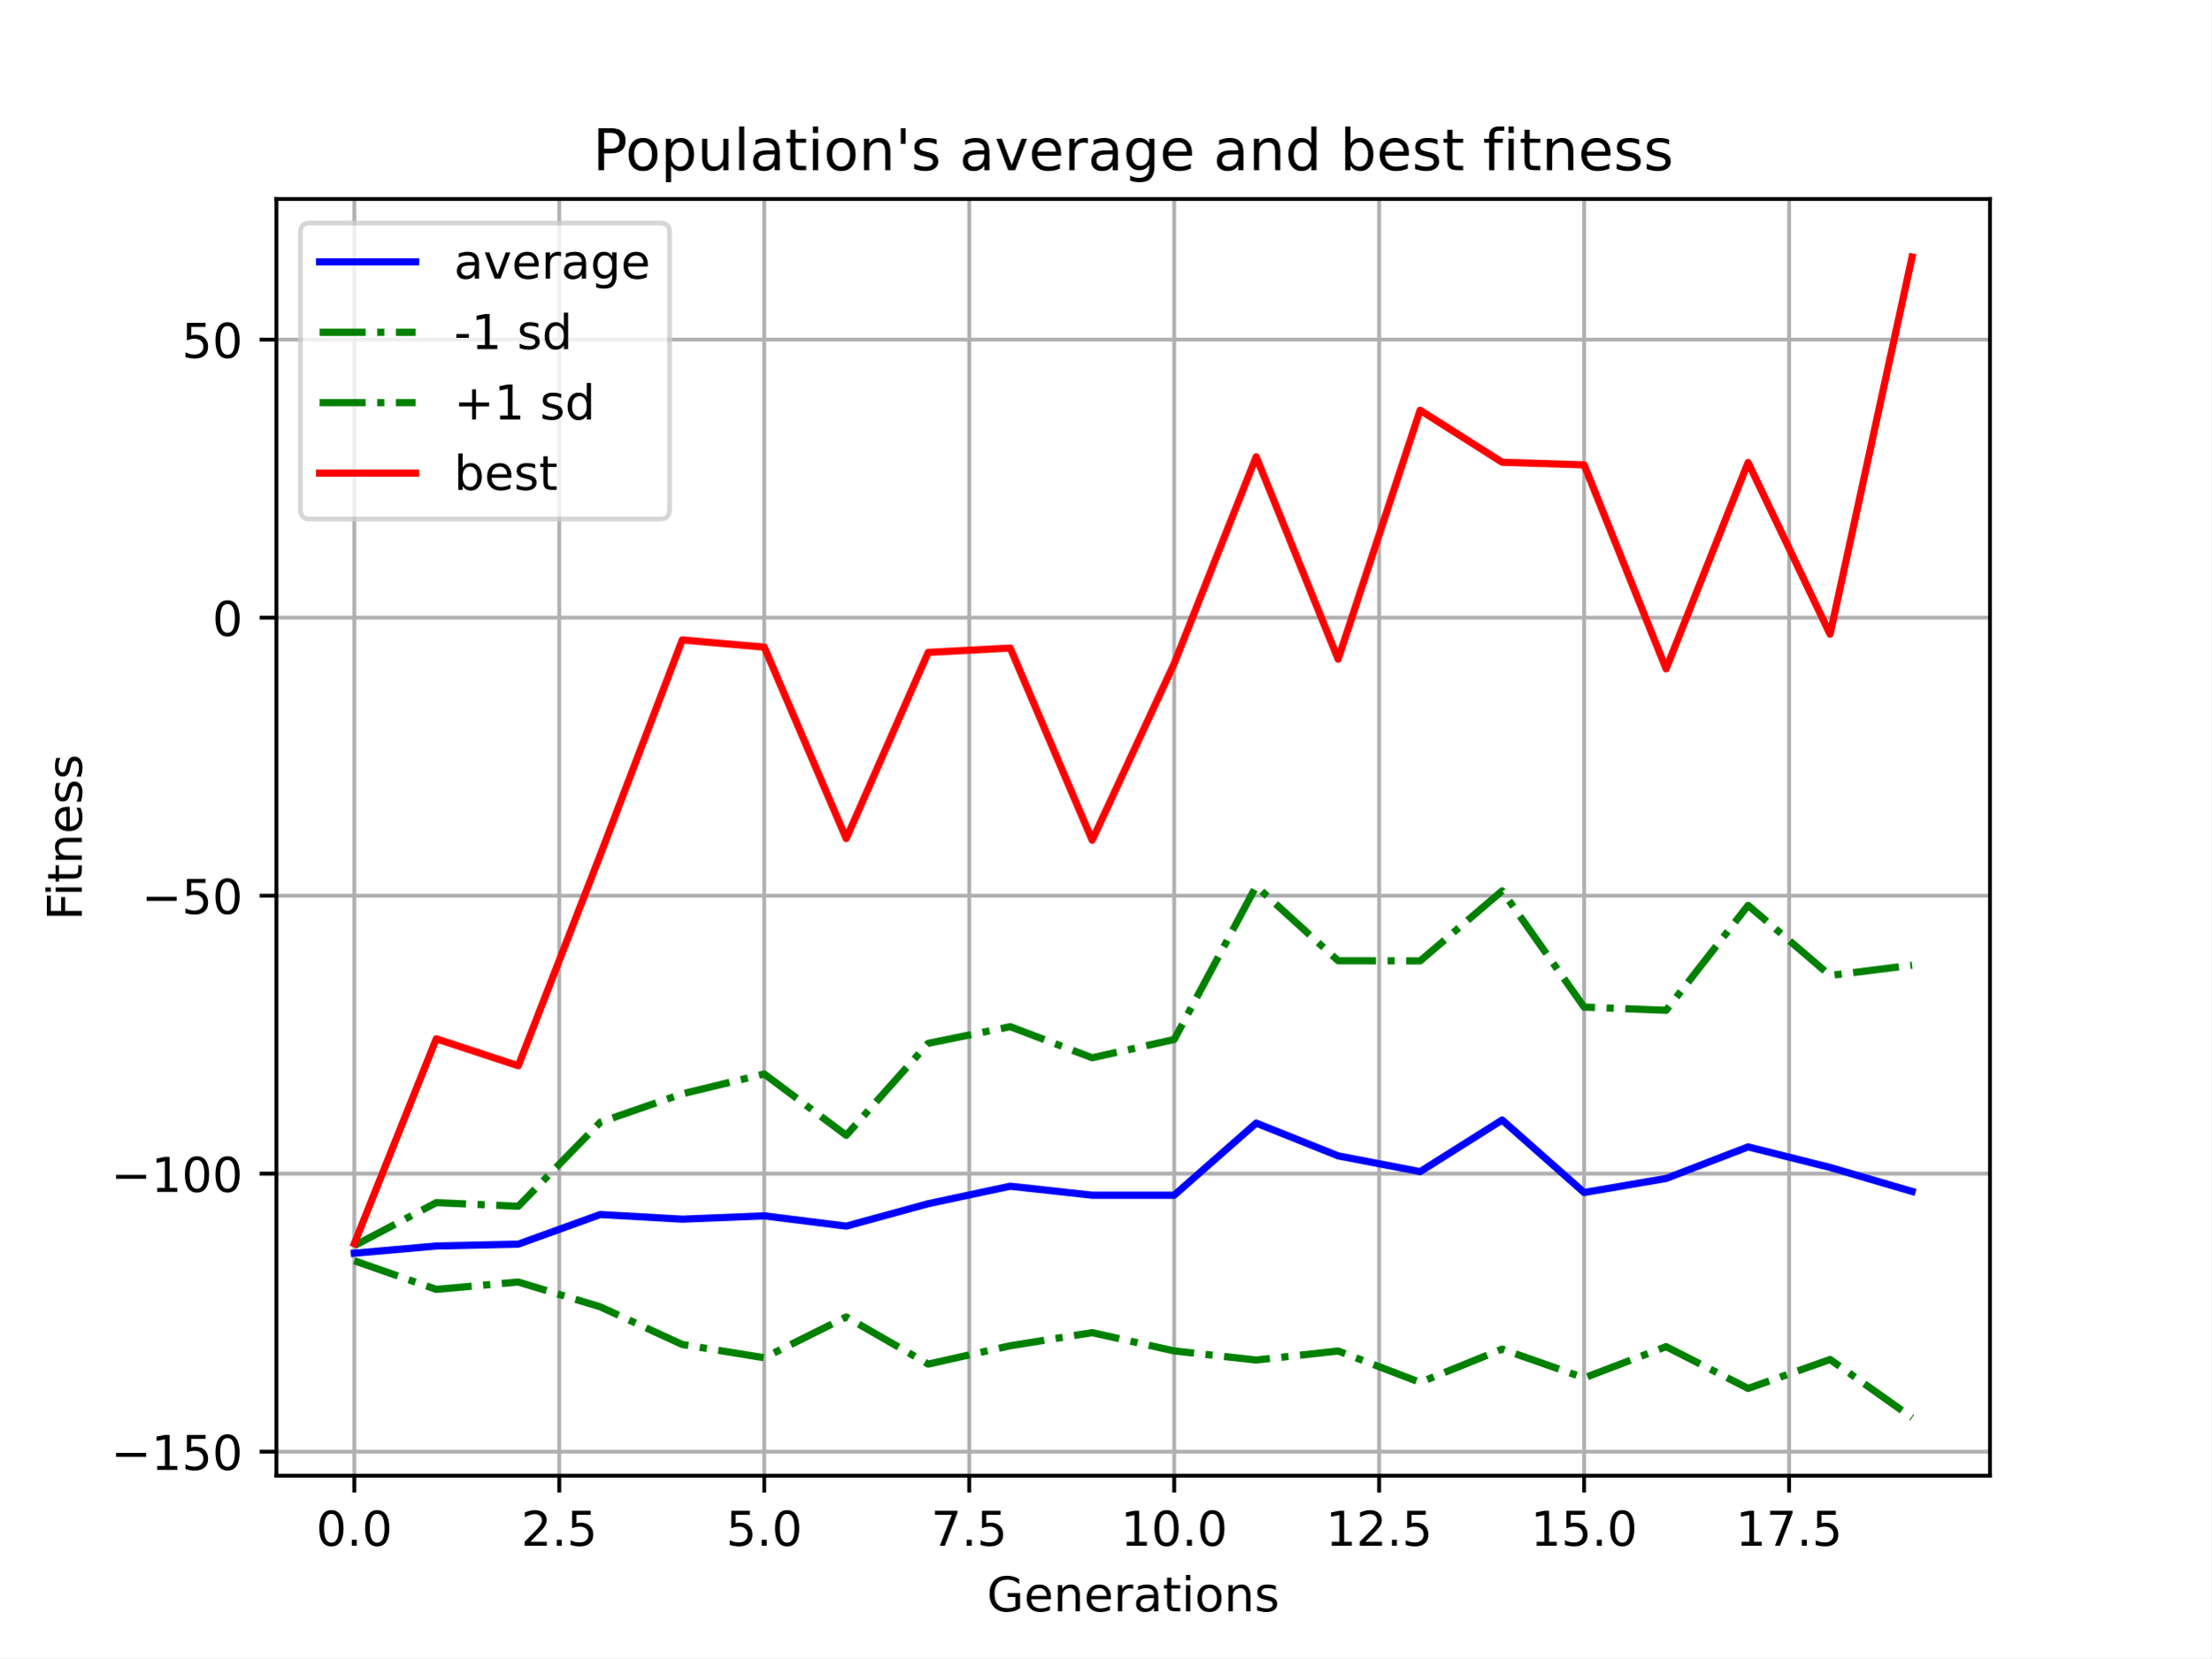
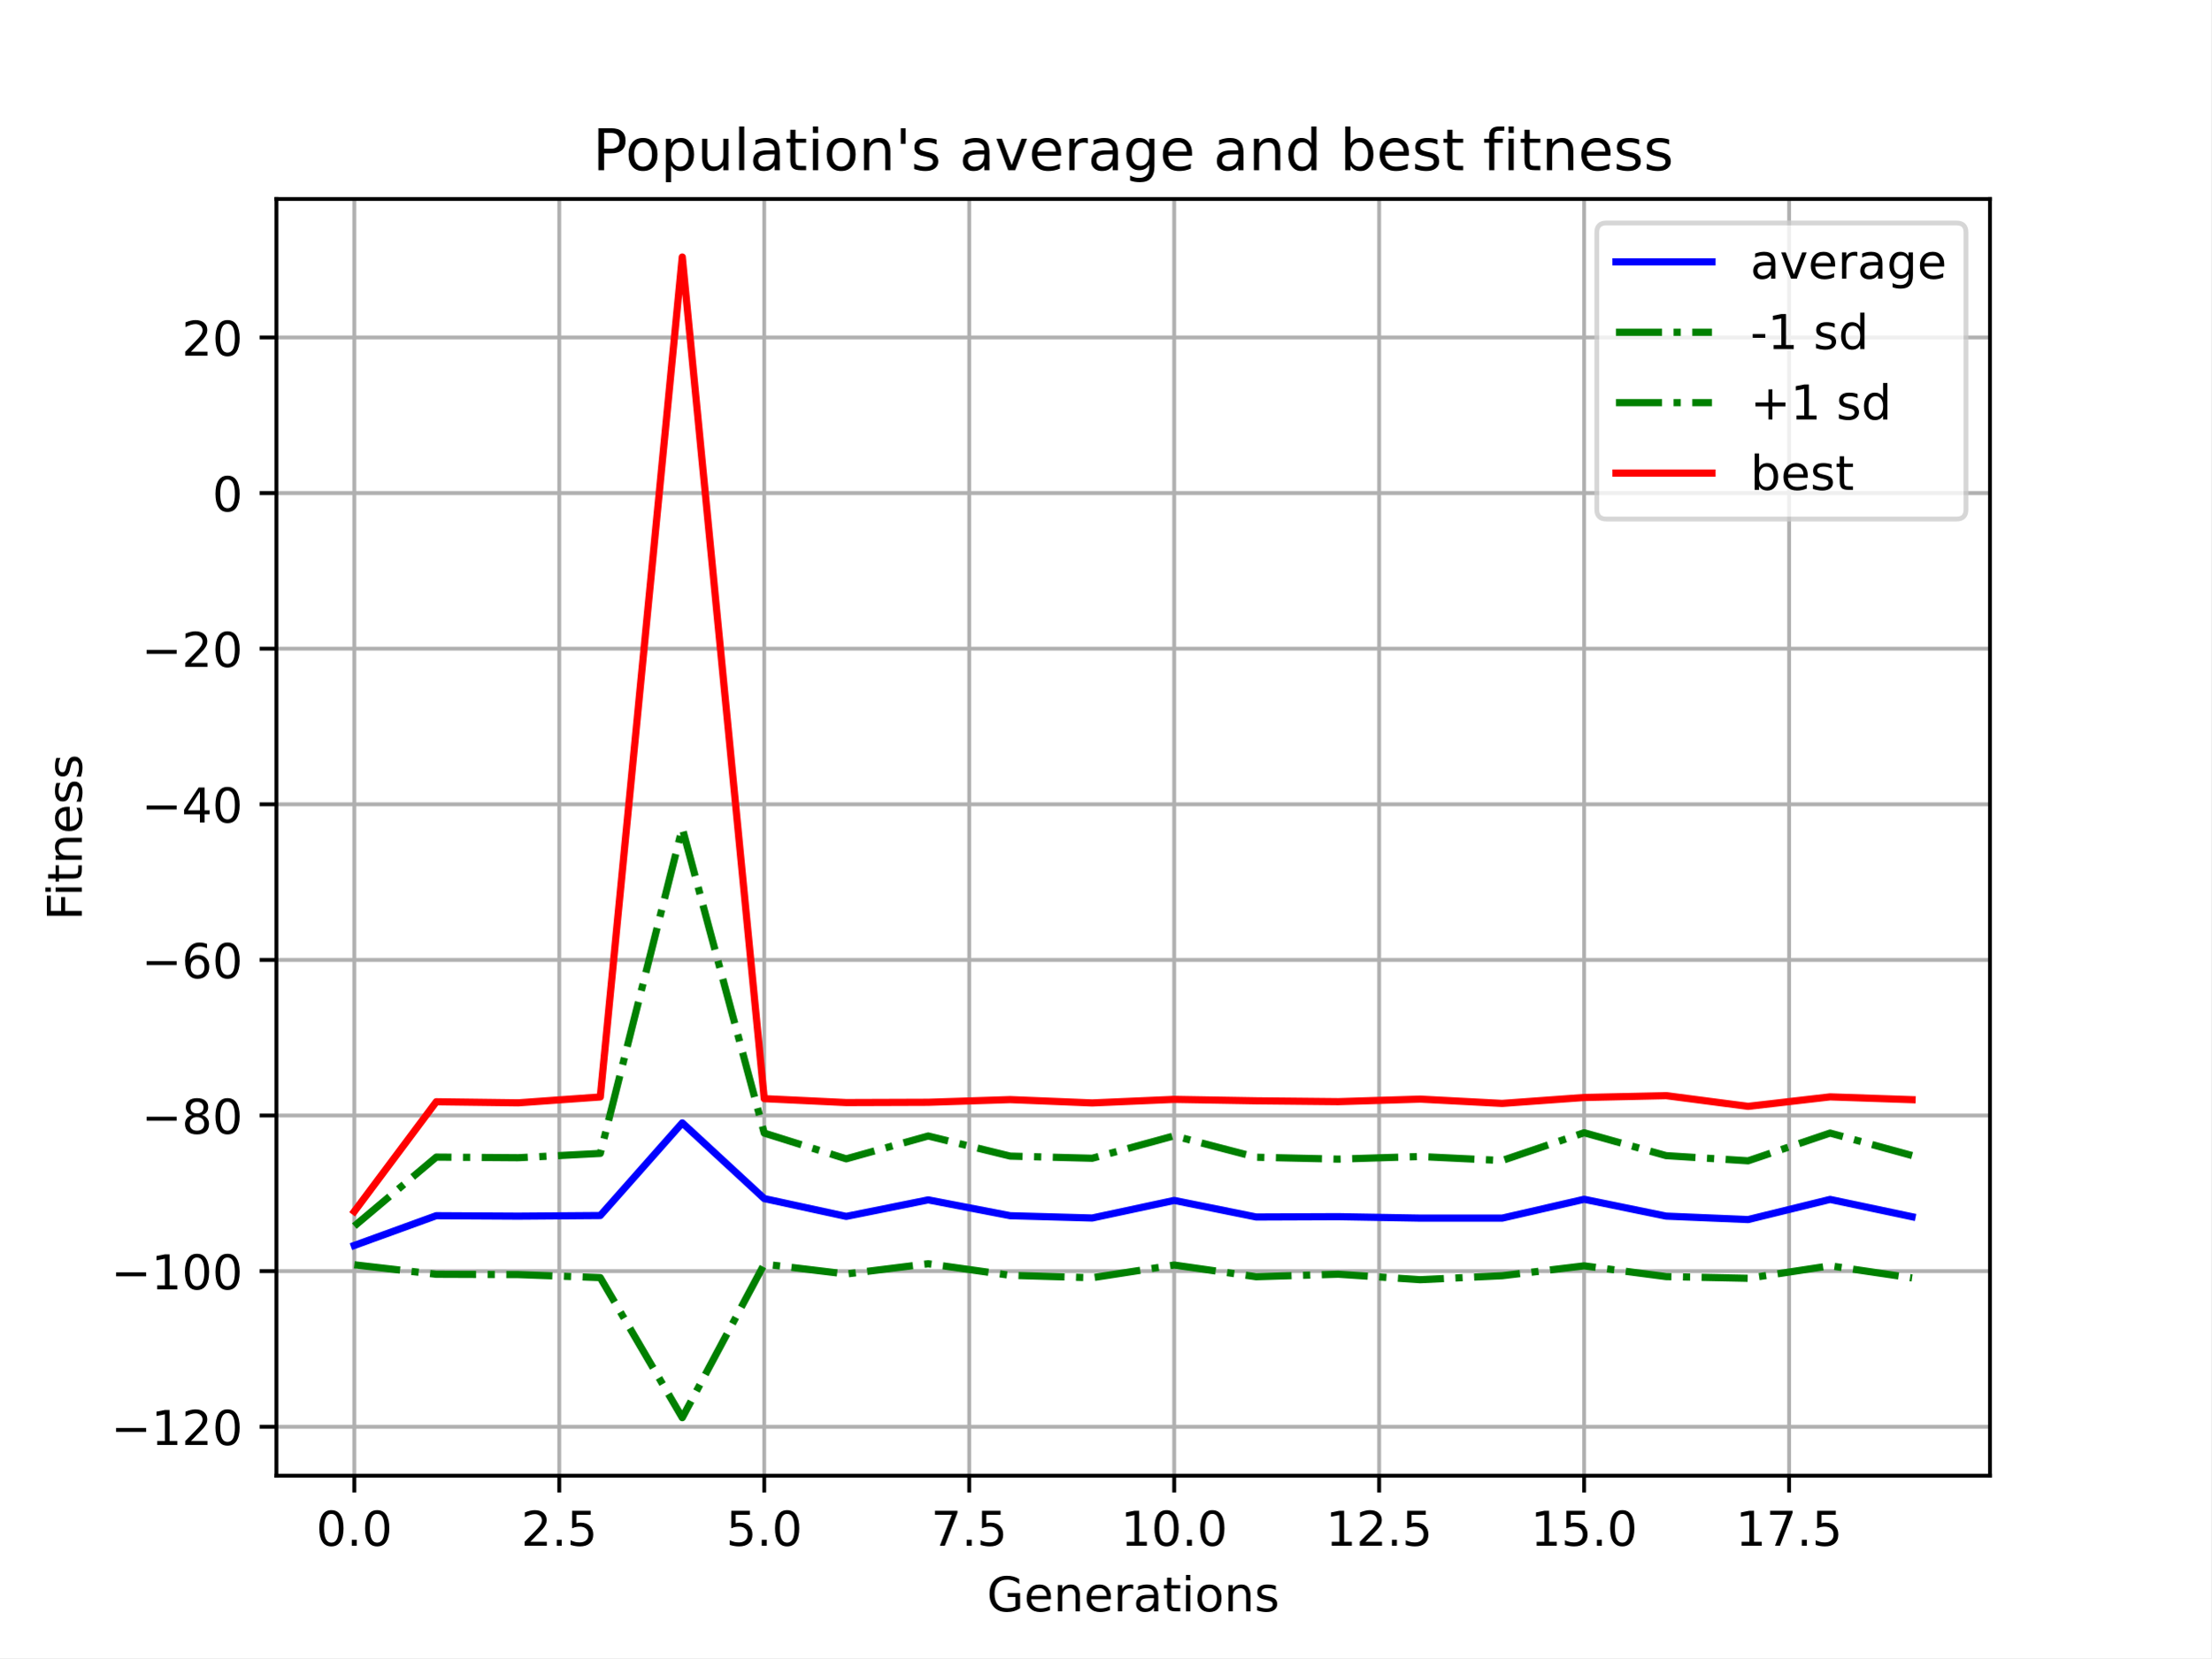
<svg xmlns="http://www.w3.org/2000/svg" xmlns:xlink="http://www.w3.org/1999/xlink" width="460.8pt" height="345.6pt" viewBox="0 0 460.8 345.6" version="1.1">
  <defs>
    <style type="text/css">*{stroke-linejoin: round; stroke-linecap: butt}</style>
  </defs>
  <g id="figure_1">
    <g id="patch_1">
      <path d="M 0 345.6  L 460.8 345.6  L 460.8 0  L 0 0  z " style="fill: #ffffff" />
    </g>
    <g id="axes_1">
      <g id="patch_2">
        <path d="M 57.6 307.584  L 414.72 307.584  L 414.72 41.472  L 57.6 41.472  z " style="fill: #ffffff" />
      </g>
      <g id="matplotlib.axis_1">
        <g id="xtick_1">
          <g id="line2d_1">
-             <path d="M 73.833 307.584  L 73.833 41.472  " clip-path="url(#pcbe57f0242)" style="fill: none; stroke: #b0b0b0; stroke-width: 0.8; stroke-linecap: square" />
+             <path d="M 73.833 307.584  L 73.833 41.472  " clip-path="url(#pe7dbe98102)" style="fill: none; stroke: #b0b0b0; stroke-width: 0.8; stroke-linecap: square" />
          </g>
          <g id="line2d_2">
            <defs>
-               <path id="ma8dbbb0483" d="M 0 0  L 0 3.5  " style="stroke: #000000; stroke-width: 0.8" />
+               <path id="m474ae6b7f9" d="M 0 0  L 0 3.5  " style="stroke: #000000; stroke-width: 0.8" />
            </defs>
            <g>
-               <use xlink:href="#ma8dbbb0483" x="73.833" y="307.584" style="stroke: #000000; stroke-width: 0.8" />
+               <use xlink:href="#m474ae6b7f9" x="73.833" y="307.584" style="stroke: #000000; stroke-width: 0.8" />
            </g>
          </g>
          <g id="text_1">
            <g transform="translate(65.88116 322.1824) scale(0.1 -0.1)">
              <defs>
                <path id="DejaVuSans-30" d="M 2034 4250  Q 1547 4250 1301 3770  Q 1056 3291 1056 2328  Q 1056 1369 1301 889  Q 1547 409 2034 409  Q 2525 409 2770 889  Q 3016 1369 3016 2328  Q 3016 3291 2770 3770  Q 2525 4250 2034 4250  z M 2034 4750  Q 2819 4750 3233 4129  Q 3647 3509 3647 2328  Q 3647 1150 3233 529  Q 2819 -91 2034 -91  Q 1250 -91 836 529  Q 422 1150 422 2328  Q 422 3509 836 4129  Q 1250 4750 2034 4750  z " transform="scale(0.015625)" />
                <path id="DejaVuSans-2e" d="M 684 794  L 1344 794  L 1344 0  L 684 0  L 684 794  z " transform="scale(0.015625)" />
              </defs>
              <use xlink:href="#DejaVuSans-30" />
              <use xlink:href="#DejaVuSans-2e" x="63.623" />
              <use xlink:href="#DejaVuSans-30" x="95.41" />
            </g>
          </g>
        </g>
        <g id="xtick_2">
          <g id="line2d_3">
-             <path d="M 116.55 307.584  L 116.55 41.472  " clip-path="url(#pcbe57f0242)" style="fill: none; stroke: #b0b0b0; stroke-width: 0.8; stroke-linecap: square" />
+             <path d="M 116.55 307.584  L 116.55 41.472  " clip-path="url(#pe7dbe98102)" style="fill: none; stroke: #b0b0b0; stroke-width: 0.8; stroke-linecap: square" />
          </g>
          <g id="line2d_4">
            <g>
-               <use xlink:href="#ma8dbbb0483" x="116.55" y="307.584" style="stroke: #000000; stroke-width: 0.8" />
+               <use xlink:href="#m474ae6b7f9" x="116.55" y="307.584" style="stroke: #000000; stroke-width: 0.8" />
            </g>
          </g>
          <g id="text_2">
            <g transform="translate(108.5989 322.1824) scale(0.1 -0.1)">
              <defs>
                <path id="DejaVuSans-32" d="M 1228 531  L 3431 531  L 3431 0  L 469 0  L 469 531  Q 828 903 1448 1529  Q 2069 2156 2228 2338  Q 2531 2678 2651 2914  Q 2772 3150 2772 3378  Q 2772 3750 2511 3984  Q 2250 4219 1831 4219  Q 1534 4219 1204 4116  Q 875 4013 500 3803  L 500 4441  Q 881 4594 1212 4672  Q 1544 4750 1819 4750  Q 2544 4750 2975 4387  Q 3406 4025 3406 3419  Q 3406 3131 3298 2873  Q 3191 2616 2906 2266  Q 2828 2175 2409 1742  Q 1991 1309 1228 531  z " transform="scale(0.015625)" />
                <path id="DejaVuSans-35" d="M 691 4666  L 3169 4666  L 3169 4134  L 1269 4134  L 1269 2991  Q 1406 3038 1543 3061  Q 1681 3084 1819 3084  Q 2600 3084 3056 2656  Q 3513 2228 3513 1497  Q 3513 744 3044 326  Q 2575 -91 1722 -91  Q 1428 -91 1123 -41  Q 819 9 494 109  L 494 744  Q 775 591 1075 516  Q 1375 441 1709 441  Q 2250 441 2565 725  Q 2881 1009 2881 1497  Q 2881 1984 2565 2268  Q 2250 2553 1709 2553  Q 1456 2553 1204 2497  Q 953 2441 691 2322  L 691 4666  z " transform="scale(0.015625)" />
              </defs>
              <use xlink:href="#DejaVuSans-32" />
              <use xlink:href="#DejaVuSans-2e" x="63.623" />
              <use xlink:href="#DejaVuSans-35" x="95.41" />
            </g>
          </g>
        </g>
        <g id="xtick_3">
          <g id="line2d_5">
-             <path d="M 159.268 307.584  L 159.268 41.472  " clip-path="url(#pcbe57f0242)" style="fill: none; stroke: #b0b0b0; stroke-width: 0.8; stroke-linecap: square" />
+             <path d="M 159.268 307.584  L 159.268 41.472  " clip-path="url(#pe7dbe98102)" style="fill: none; stroke: #b0b0b0; stroke-width: 0.8; stroke-linecap: square" />
          </g>
          <g id="line2d_6">
            <g>
-               <use xlink:href="#ma8dbbb0483" x="159.268" y="307.584" style="stroke: #000000; stroke-width: 0.8" />
+               <use xlink:href="#m474ae6b7f9" x="159.268" y="307.584" style="stroke: #000000; stroke-width: 0.8" />
            </g>
          </g>
          <g id="text_3">
            <g transform="translate(151.3166 322.1824) scale(0.1 -0.1)">
              <use xlink:href="#DejaVuSans-35" />
              <use xlink:href="#DejaVuSans-2e" x="63.623" />
              <use xlink:href="#DejaVuSans-30" x="95.41" />
            </g>
          </g>
        </g>
        <g id="xtick_4">
          <g id="line2d_7">
-             <path d="M 201.986 307.584  L 201.986 41.472  " clip-path="url(#pcbe57f0242)" style="fill: none; stroke: #b0b0b0; stroke-width: 0.8; stroke-linecap: square" />
+             <path d="M 201.986 307.584  L 201.986 41.472  " clip-path="url(#pe7dbe98102)" style="fill: none; stroke: #b0b0b0; stroke-width: 0.8; stroke-linecap: square" />
          </g>
          <g id="line2d_8">
            <g>
-               <use xlink:href="#ma8dbbb0483" x="201.986" y="307.584" style="stroke: #000000; stroke-width: 0.8" />
+               <use xlink:href="#m474ae6b7f9" x="201.986" y="307.584" style="stroke: #000000; stroke-width: 0.8" />
            </g>
          </g>
          <g id="text_4">
            <g transform="translate(194.0343 322.1824) scale(0.1 -0.1)">
              <defs>
                <path id="DejaVuSans-37" d="M 525 4666  L 3525 4666  L 3525 4397  L 1831 0  L 1172 0  L 2766 4134  L 525 4134  L 525 4666  z " transform="scale(0.015625)" />
              </defs>
              <use xlink:href="#DejaVuSans-37" />
              <use xlink:href="#DejaVuSans-2e" x="63.623" />
              <use xlink:href="#DejaVuSans-35" x="95.41" />
            </g>
          </g>
        </g>
        <g id="xtick_5">
          <g id="line2d_9">
-             <path d="M 244.704 307.584  L 244.704 41.472  " clip-path="url(#pcbe57f0242)" style="fill: none; stroke: #b0b0b0; stroke-width: 0.8; stroke-linecap: square" />
+             <path d="M 244.704 307.584  L 244.704 41.472  " clip-path="url(#pe7dbe98102)" style="fill: none; stroke: #b0b0b0; stroke-width: 0.8; stroke-linecap: square" />
          </g>
          <g id="line2d_10">
            <g>
-               <use xlink:href="#ma8dbbb0483" x="244.704" y="307.584" style="stroke: #000000; stroke-width: 0.8" />
+               <use xlink:href="#m474ae6b7f9" x="244.704" y="307.584" style="stroke: #000000; stroke-width: 0.8" />
            </g>
          </g>
          <g id="text_5">
            <g transform="translate(233.5707 322.1824) scale(0.1 -0.1)">
              <defs>
                <path id="DejaVuSans-31" d="M 794 531  L 1825 531  L 1825 4091  L 703 3866  L 703 4441  L 1819 4666  L 2450 4666  L 2450 531  L 3481 531  L 3481 0  L 794 0  L 794 531  z " transform="scale(0.015625)" />
              </defs>
              <use xlink:href="#DejaVuSans-31" />
              <use xlink:href="#DejaVuSans-30" x="63.623" />
              <use xlink:href="#DejaVuSans-2e" x="127.246" />
              <use xlink:href="#DejaVuSans-30" x="159.033" />
            </g>
          </g>
        </g>
        <g id="xtick_6">
          <g id="line2d_11">
-             <path d="M 287.421 307.584  L 287.421 41.472  " clip-path="url(#pcbe57f0242)" style="fill: none; stroke: #b0b0b0; stroke-width: 0.8; stroke-linecap: square" />
+             <path d="M 287.421 307.584  L 287.421 41.472  " clip-path="url(#pe7dbe98102)" style="fill: none; stroke: #b0b0b0; stroke-width: 0.8; stroke-linecap: square" />
          </g>
          <g id="line2d_12">
            <g>
-               <use xlink:href="#ma8dbbb0483" x="287.421" y="307.584" style="stroke: #000000; stroke-width: 0.8" />
+               <use xlink:href="#m474ae6b7f9" x="287.421" y="307.584" style="stroke: #000000; stroke-width: 0.8" />
            </g>
          </g>
          <g id="text_6">
            <g transform="translate(276.2884 322.1824) scale(0.1 -0.1)">
              <use xlink:href="#DejaVuSans-31" />
              <use xlink:href="#DejaVuSans-32" x="63.623" />
              <use xlink:href="#DejaVuSans-2e" x="127.246" />
              <use xlink:href="#DejaVuSans-35" x="159.033" />
            </g>
          </g>
        </g>
        <g id="xtick_7">
          <g id="line2d_13">
-             <path d="M 330.139 307.584  L 330.139 41.472  " clip-path="url(#pcbe57f0242)" style="fill: none; stroke: #b0b0b0; stroke-width: 0.8; stroke-linecap: square" />
+             <path d="M 330.139 307.584  L 330.139 41.472  " clip-path="url(#pe7dbe98102)" style="fill: none; stroke: #b0b0b0; stroke-width: 0.8; stroke-linecap: square" />
          </g>
          <g id="line2d_14">
            <g>
-               <use xlink:href="#ma8dbbb0483" x="330.139" y="307.584" style="stroke: #000000; stroke-width: 0.8" />
+               <use xlink:href="#m474ae6b7f9" x="330.139" y="307.584" style="stroke: #000000; stroke-width: 0.8" />
            </g>
          </g>
          <g id="text_7">
            <g transform="translate(319.0061 322.1824) scale(0.1 -0.1)">
              <use xlink:href="#DejaVuSans-31" />
              <use xlink:href="#DejaVuSans-35" x="63.623" />
              <use xlink:href="#DejaVuSans-2e" x="127.246" />
              <use xlink:href="#DejaVuSans-30" x="159.033" />
            </g>
          </g>
        </g>
        <g id="xtick_8">
          <g id="line2d_15">
-             <path d="M 372.857 307.584  L 372.857 41.472  " clip-path="url(#pcbe57f0242)" style="fill: none; stroke: #b0b0b0; stroke-width: 0.8; stroke-linecap: square" />
+             <path d="M 372.857 307.584  L 372.857 41.472  " clip-path="url(#pe7dbe98102)" style="fill: none; stroke: #b0b0b0; stroke-width: 0.8; stroke-linecap: square" />
          </g>
          <g id="line2d_16">
            <g>
-               <use xlink:href="#ma8dbbb0483" x="372.857" y="307.584" style="stroke: #000000; stroke-width: 0.8" />
+               <use xlink:href="#m474ae6b7f9" x="372.857" y="307.584" style="stroke: #000000; stroke-width: 0.8" />
            </g>
          </g>
          <g id="text_8">
            <g transform="translate(361.7238 322.1824) scale(0.1 -0.1)">
              <use xlink:href="#DejaVuSans-31" />
              <use xlink:href="#DejaVuSans-37" x="63.623" />
              <use xlink:href="#DejaVuSans-2e" x="127.246" />
              <use xlink:href="#DejaVuSans-35" x="159.033" />
            </g>
          </g>
        </g>
        <g id="text_9">
          <g transform="translate(205.6623 335.8606) scale(0.1 -0.1)">
            <defs>
              <path id="DejaVuSans-47" d="M 3809 666  L 3809 1919  L 2778 1919  L 2778 2438  L 4434 2438  L 4434 434  Q 4069 175 3628 42  Q 3188 -91 2688 -91  Q 1594 -91 976 548  Q 359 1188 359 2328  Q 359 3472 976 4111  Q 1594 4750 2688 4750  Q 3144 4750 3555 4637  Q 3966 4525 4313 4306  L 4313 3634  Q 3963 3931 3569 4081  Q 3175 4231 2741 4231  Q 1884 4231 1454 3753  Q 1025 3275 1025 2328  Q 1025 1384 1454 906  Q 1884 428 2741 428  Q 3075 428 3337 486  Q 3600 544 3809 666  z " transform="scale(0.015625)" />
              <path id="DejaVuSans-65" d="M 3597 1894  L 3597 1613  L 953 1613  Q 991 1019 1311 708  Q 1631 397 2203 397  Q 2534 397 2845 478  Q 3156 559 3463 722  L 3463 178  Q 3153 47 2828 -22  Q 2503 -91 2169 -91  Q 1331 -91 842 396  Q 353 884 353 1716  Q 353 2575 817 3079  Q 1281 3584 2069 3584  Q 2775 3584 3186 3129  Q 3597 2675 3597 1894  z M 3022 2063  Q 3016 2534 2758 2815  Q 2500 3097 2075 3097  Q 1594 3097 1305 2825  Q 1016 2553 972 2059  L 3022 2063  z " transform="scale(0.015625)" />
              <path id="DejaVuSans-6e" d="M 3513 2113  L 3513 0  L 2938 0  L 2938 2094  Q 2938 2591 2744 2837  Q 2550 3084 2163 3084  Q 1697 3084 1428 2787  Q 1159 2491 1159 1978  L 1159 0  L 581 0  L 581 3500  L 1159 3500  L 1159 2956  Q 1366 3272 1645 3428  Q 1925 3584 2291 3584  Q 2894 3584 3203 3211  Q 3513 2838 3513 2113  z " transform="scale(0.015625)" />
              <path id="DejaVuSans-72" d="M 2631 2963  Q 2534 3019 2420 3045  Q 2306 3072 2169 3072  Q 1681 3072 1420 2755  Q 1159 2438 1159 1844  L 1159 0  L 581 0  L 581 3500  L 1159 3500  L 1159 2956  Q 1341 3275 1631 3429  Q 1922 3584 2338 3584  Q 2397 3584 2469 3576  Q 2541 3569 2628 3553  L 2631 2963  z " transform="scale(0.015625)" />
              <path id="DejaVuSans-61" d="M 2194 1759  Q 1497 1759 1228 1600  Q 959 1441 959 1056  Q 959 750 1161 570  Q 1363 391 1709 391  Q 2188 391 2477 730  Q 2766 1069 2766 1631  L 2766 1759  L 2194 1759  z M 3341 1997  L 3341 0  L 2766 0  L 2766 531  Q 2569 213 2275 61  Q 1981 -91 1556 -91  Q 1019 -91 701 211  Q 384 513 384 1019  Q 384 1609 779 1909  Q 1175 2209 1959 2209  L 2766 2209  L 2766 2266  Q 2766 2663 2505 2880  Q 2244 3097 1772 3097  Q 1472 3097 1187 3025  Q 903 2953 641 2809  L 641 3341  Q 956 3463 1253 3523  Q 1550 3584 1831 3584  Q 2591 3584 2966 3190  Q 3341 2797 3341 1997  z " transform="scale(0.015625)" />
              <path id="DejaVuSans-74" d="M 1172 4494  L 1172 3500  L 2356 3500  L 2356 3053  L 1172 3053  L 1172 1153  Q 1172 725 1289 603  Q 1406 481 1766 481  L 2356 481  L 2356 0  L 1766 0  Q 1100 0 847 248  Q 594 497 594 1153  L 594 3053  L 172 3053  L 172 3500  L 594 3500  L 594 4494  L 1172 4494  z " transform="scale(0.015625)" />
              <path id="DejaVuSans-69" d="M 603 3500  L 1178 3500  L 1178 0  L 603 0  L 603 3500  z M 603 4863  L 1178 4863  L 1178 4134  L 603 4134  L 603 4863  z " transform="scale(0.015625)" />
              <path id="DejaVuSans-6f" d="M 1959 3097  Q 1497 3097 1228 2736  Q 959 2375 959 1747  Q 959 1119 1226 758  Q 1494 397 1959 397  Q 2419 397 2687 759  Q 2956 1122 2956 1747  Q 2956 2369 2687 2733  Q 2419 3097 1959 3097  z M 1959 3584  Q 2709 3584 3137 3096  Q 3566 2609 3566 1747  Q 3566 888 3137 398  Q 2709 -91 1959 -91  Q 1206 -91 779 398  Q 353 888 353 1747  Q 353 2609 779 3096  Q 1206 3584 1959 3584  z " transform="scale(0.015625)" />
              <path id="DejaVuSans-73" d="M 2834 3397  L 2834 2853  Q 2591 2978 2328 3040  Q 2066 3103 1784 3103  Q 1356 3103 1142 2972  Q 928 2841 928 2578  Q 928 2378 1081 2264  Q 1234 2150 1697 2047  L 1894 2003  Q 2506 1872 2764 1633  Q 3022 1394 3022 966  Q 3022 478 2636 193  Q 2250 -91 1575 -91  Q 1294 -91 989 -36  Q 684 19 347 128  L 347 722  Q 666 556 975 473  Q 1284 391 1588 391  Q 1994 391 2212 530  Q 2431 669 2431 922  Q 2431 1156 2273 1281  Q 2116 1406 1581 1522  L 1381 1569  Q 847 1681 609 1914  Q 372 2147 372 2553  Q 372 3047 722 3315  Q 1072 3584 1716 3584  Q 2034 3584 2315 3537  Q 2597 3491 2834 3397  z " transform="scale(0.015625)" />
            </defs>
            <use xlink:href="#DejaVuSans-47" />
            <use xlink:href="#DejaVuSans-65" x="77.49" />
            <use xlink:href="#DejaVuSans-6e" x="139.014" />
            <use xlink:href="#DejaVuSans-65" x="202.393" />
            <use xlink:href="#DejaVuSans-72" x="263.916" />
            <use xlink:href="#DejaVuSans-61" x="305.029" />
            <use xlink:href="#DejaVuSans-74" x="366.309" />
            <use xlink:href="#DejaVuSans-69" x="405.518" />
            <use xlink:href="#DejaVuSans-6f" x="433.301" />
            <use xlink:href="#DejaVuSans-6e" x="494.482" />
            <use xlink:href="#DejaVuSans-73" x="557.861" />
          </g>
        </g>
      </g>
      <g id="matplotlib.axis_2">
        <g id="ytick_1">
          <g id="line2d_17">
-             <path d="M 57.6 302.578  L 414.72 302.578  " clip-path="url(#pcbe57f0242)" style="fill: none; stroke: #b0b0b0; stroke-width: 0.8; stroke-linecap: square" />
+             <path d="M 57.6 297.384  L 414.72 297.384  " clip-path="url(#pe7dbe98102)" style="fill: none; stroke: #b0b0b0; stroke-width: 0.8; stroke-linecap: square" />
          </g>
          <g id="line2d_18">
            <defs>
-               <path id="m8ce2c982fd" d="M 0 0  L -3.5 0  " style="stroke: #000000; stroke-width: 0.8" />
+               <path id="m52b1d5f954" d="M 0 0  L -3.5 0  " style="stroke: #000000; stroke-width: 0.8" />
            </defs>
            <g>
-               <use xlink:href="#m8ce2c982fd" x="57.6" y="302.578" style="stroke: #000000; stroke-width: 0.8" />
+               <use xlink:href="#m52b1d5f954" x="57.6" y="297.384" style="stroke: #000000; stroke-width: 0.8" />
            </g>
          </g>
          <g id="text_10">
-             <g transform="translate(23.13281 306.3776) scale(0.1 -0.1)">
+             <g transform="translate(23.13281 301.1836) scale(0.1 -0.1)">
              <defs>
                <path id="DejaVuSans-2212" d="M 678 2272  L 4684 2272  L 4684 1741  L 678 1741  L 678 2272  z " transform="scale(0.015625)" />
              </defs>
              <use xlink:href="#DejaVuSans-2212" />
              <use xlink:href="#DejaVuSans-31" x="83.789" />
-               <use xlink:href="#DejaVuSans-35" x="147.412" />
+               <use xlink:href="#DejaVuSans-32" x="147.412" />
              <use xlink:href="#DejaVuSans-30" x="211.035" />
            </g>
          </g>
        </g>
        <g id="ytick_2">
          <g id="line2d_19">
-             <path d="M 57.6 244.63  L 414.72 244.63  " clip-path="url(#pcbe57f0242)" style="fill: none; stroke: #b0b0b0; stroke-width: 0.8; stroke-linecap: square" />
+             <path d="M 57.6 264.948  L 414.72 264.948  " clip-path="url(#pe7dbe98102)" style="fill: none; stroke: #b0b0b0; stroke-width: 0.8; stroke-linecap: square" />
          </g>
          <g id="line2d_20">
            <g>
-               <use xlink:href="#m8ce2c982fd" x="57.6" y="244.63" style="stroke: #000000; stroke-width: 0.8" />
+               <use xlink:href="#m52b1d5f954" x="57.6" y="264.948" style="stroke: #000000; stroke-width: 0.8" />
            </g>
          </g>
          <g id="text_11">
-             <g transform="translate(23.13281 248.4289) scale(0.1 -0.1)">
+             <g transform="translate(23.13281 268.747) scale(0.1 -0.1)">
              <use xlink:href="#DejaVuSans-2212" />
              <use xlink:href="#DejaVuSans-31" x="83.789" />
              <use xlink:href="#DejaVuSans-30" x="147.412" />
              <use xlink:href="#DejaVuSans-30" x="211.035" />
            </g>
          </g>
        </g>
        <g id="ytick_3">
          <g id="line2d_21">
-             <path d="M 57.6 186.681  L 414.72 186.681  " clip-path="url(#pcbe57f0242)" style="fill: none; stroke: #b0b0b0; stroke-width: 0.8; stroke-linecap: square" />
+             <path d="M 57.6 232.511  L 414.72 232.511  " clip-path="url(#pe7dbe98102)" style="fill: none; stroke: #b0b0b0; stroke-width: 0.8; stroke-linecap: square" />
          </g>
          <g id="line2d_22">
            <g>
-               <use xlink:href="#m8ce2c982fd" x="57.6" y="186.681" style="stroke: #000000; stroke-width: 0.8" />
+               <use xlink:href="#m52b1d5f954" x="57.6" y="232.511" style="stroke: #000000; stroke-width: 0.8" />
            </g>
          </g>
          <g id="text_12">
-             <g transform="translate(29.49531 190.4802) scale(0.1 -0.1)">
+             <g transform="translate(29.49531 236.3105) scale(0.1 -0.1)">
+               <defs>
+                 <path id="DejaVuSans-38" d="M 2034 2216  Q 1584 2216 1326 1975  Q 1069 1734 1069 1313  Q 1069 891 1326 650  Q 1584 409 2034 409  Q 2484 409 2743 651  Q 3003 894 3003 1313  Q 3003 1734 2745 1975  Q 2488 2216 2034 2216  z M 1403 2484  Q 997 2584 770 2862  Q 544 3141 544 3541  Q 544 4100 942 4425  Q 1341 4750 2034 4750  Q 2731 4750 3128 4425  Q 3525 4100 3525 3541  Q 3525 3141 3298 2862  Q 3072 2584 2669 2484  Q 3125 2378 3379 2068  Q 3634 1759 3634 1313  Q 3634 634 3220 271  Q 2806 -91 2034 -91  Q 1263 -91 848 271  Q 434 634 434 1313  Q 434 1759 690 2068  Q 947 2378 1403 2484  z M 1172 3481  Q 1172 3119 1398 2916  Q 1625 2713 2034 2713  Q 2441 2713 2670 2916  Q 2900 3119 2900 3481  Q 2900 3844 2670 4047  Q 2441 4250 2034 4250  Q 1625 4250 1398 4047  Q 1172 3844 1172 3481  z " transform="scale(0.015625)" />
+               </defs>
              <use xlink:href="#DejaVuSans-2212" />
-               <use xlink:href="#DejaVuSans-35" x="83.789" />
+               <use xlink:href="#DejaVuSans-38" x="83.789" />
              <use xlink:href="#DejaVuSans-30" x="147.412" />
            </g>
          </g>
        </g>
        <g id="ytick_4">
          <g id="line2d_23">
-             <path d="M 57.6 128.732  L 414.72 128.732  " clip-path="url(#pcbe57f0242)" style="fill: none; stroke: #b0b0b0; stroke-width: 0.8; stroke-linecap: square" />
+             <path d="M 57.6 200.075  L 414.72 200.075  " clip-path="url(#pe7dbe98102)" style="fill: none; stroke: #b0b0b0; stroke-width: 0.8; stroke-linecap: square" />
          </g>
          <g id="line2d_24">
            <g>
-               <use xlink:href="#m8ce2c982fd" x="57.6" y="128.732" style="stroke: #000000; stroke-width: 0.8" />
+               <use xlink:href="#m52b1d5f954" x="57.6" y="200.075" style="stroke: #000000; stroke-width: 0.8" />
            </g>
          </g>
          <g id="text_13">
-             <g transform="translate(44.2375 132.5314) scale(0.1 -0.1)">
-               <use xlink:href="#DejaVuSans-30" />
+             <g transform="translate(29.49531 203.8739) scale(0.1 -0.1)">
+               <defs>
+                 <path id="DejaVuSans-36" d="M 2113 2584  Q 1688 2584 1439 2293  Q 1191 2003 1191 1497  Q 1191 994 1439 701  Q 1688 409 2113 409  Q 2538 409 2786 701  Q 3034 994 3034 1497  Q 3034 2003 2786 2293  Q 2538 2584 2113 2584  z M 3366 4563  L 3366 3988  Q 3128 4100 2886 4159  Q 2644 4219 2406 4219  Q 1781 4219 1451 3797  Q 1122 3375 1075 2522  Q 1259 2794 1537 2939  Q 1816 3084 2150 3084  Q 2853 3084 3261 2657  Q 3669 2231 3669 1497  Q 3669 778 3244 343  Q 2819 -91 2113 -91  Q 1303 -91 875 529  Q 447 1150 447 2328  Q 447 3434 972 4092  Q 1497 4750 2381 4750  Q 2619 4750 2861 4703  Q 3103 4656 3366 4563  z " transform="scale(0.015625)" />
+               </defs>
+               <use xlink:href="#DejaVuSans-2212" />
+               <use xlink:href="#DejaVuSans-36" x="83.789" />
+               <use xlink:href="#DejaVuSans-30" x="147.412" />
            </g>
          </g>
        </g>
        <g id="ytick_5">
          <g id="line2d_25">
-             <path d="M 57.6 70.783  L 414.72 70.783  " clip-path="url(#pcbe57f0242)" style="fill: none; stroke: #b0b0b0; stroke-width: 0.8; stroke-linecap: square" />
+             <path d="M 57.6 167.638  L 414.72 167.638  " clip-path="url(#pe7dbe98102)" style="fill: none; stroke: #b0b0b0; stroke-width: 0.8; stroke-linecap: square" />
          </g>
          <g id="line2d_26">
            <g>
-               <use xlink:href="#m8ce2c982fd" x="57.6" y="70.783" style="stroke: #000000; stroke-width: 0.8" />
+               <use xlink:href="#m52b1d5f954" x="57.6" y="167.638" style="stroke: #000000; stroke-width: 0.8" />
            </g>
          </g>
          <g id="text_14">
-             <g transform="translate(37.875 74.58269) scale(0.1 -0.1)">
-               <use xlink:href="#DejaVuSans-35" />
+             <g transform="translate(29.49531 171.4373) scale(0.1 -0.1)">
+               <defs>
+                 <path id="DejaVuSans-34" d="M 2419 4116  L 825 1625  L 2419 1625  L 2419 4116  z M 2253 4666  L 3047 4666  L 3047 1625  L 3713 1625  L 3713 1100  L 3047 1100  L 3047 0  L 2419 0  L 2419 1100  L 313 1100  L 313 1709  L 2253 4666  z " transform="scale(0.015625)" />
+               </defs>
+               <use xlink:href="#DejaVuSans-2212" />
+               <use xlink:href="#DejaVuSans-34" x="83.789" />
+               <use xlink:href="#DejaVuSans-30" x="147.412" />
+             </g>
+           </g>
+         </g>
+         <g id="ytick_6">
+           <g id="line2d_27">
+             <path d="M 57.6 135.201  L 414.72 135.201  " clip-path="url(#pe7dbe98102)" style="fill: none; stroke: #b0b0b0; stroke-width: 0.8; stroke-linecap: square" />
+           </g>
+           <g id="line2d_28">
+             <g>
+               <use xlink:href="#m52b1d5f954" x="57.6" y="135.201" style="stroke: #000000; stroke-width: 0.8" />
+             </g>
+           </g>
+           <g id="text_15">
+             <g transform="translate(29.49531 139.0007) scale(0.1 -0.1)">
+               <use xlink:href="#DejaVuSans-2212" />
+               <use xlink:href="#DejaVuSans-32" x="83.789" />
+               <use xlink:href="#DejaVuSans-30" x="147.412" />
+             </g>
+           </g>
+         </g>
+         <g id="ytick_7">
+           <g id="line2d_29">
+             <path d="M 57.6 102.765  L 414.72 102.765  " clip-path="url(#pe7dbe98102)" style="fill: none; stroke: #b0b0b0; stroke-width: 0.8; stroke-linecap: square" />
+           </g>
+           <g id="line2d_30">
+             <g>
+               <use xlink:href="#m52b1d5f954" x="57.6" y="102.765" style="stroke: #000000; stroke-width: 0.8" />
+             </g>
+           </g>
+           <g id="text_16">
+             <g transform="translate(44.2375 106.5641) scale(0.1 -0.1)">
+               <use xlink:href="#DejaVuSans-30" />
+             </g>
+           </g>
+         </g>
+         <g id="ytick_8">
+           <g id="line2d_31">
+             <path d="M 57.6 70.328  L 414.72 70.328  " clip-path="url(#pe7dbe98102)" style="fill: none; stroke: #b0b0b0; stroke-width: 0.8; stroke-linecap: square" />
+           </g>
+           <g id="line2d_32">
+             <g>
+               <use xlink:href="#m52b1d5f954" x="57.6" y="70.328" style="stroke: #000000; stroke-width: 0.8" />
+             </g>
+           </g>
+           <g id="text_17">
+             <g transform="translate(37.875 74.12746) scale(0.1 -0.1)">
+               <use xlink:href="#DejaVuSans-32" />
              <use xlink:href="#DejaVuSans-30" x="63.623" />
            </g>
          </g>
        </g>
-         <g id="text_15">
+         <g id="text_18">
          <g transform="translate(17.05313 191.8452) rotate(-90) scale(0.1 -0.1)">
            <defs>
              <path id="DejaVuSans-46" d="M 628 4666  L 3309 4666  L 3309 4134  L 1259 4134  L 1259 2759  L 3109 2759  L 3109 2228  L 1259 2228  L 1259 0  L 628 0  L 628 4666  z " transform="scale(0.015625)" />
            </defs>
            <use xlink:href="#DejaVuSans-46" />
            <use xlink:href="#DejaVuSans-69" x="50.27" />
            <use xlink:href="#DejaVuSans-74" x="78.053" />
            <use xlink:href="#DejaVuSans-6e" x="117.262" />
            <use xlink:href="#DejaVuSans-65" x="180.641" />
            <use xlink:href="#DejaVuSans-73" x="242.164" />
            <use xlink:href="#DejaVuSans-73" x="294.264" />
          </g>
        </g>
      </g>
-       <g id="line2d_27">
-         <path d="M 73.833 261.214  L 90.92 259.712  L 108.007 259.323  L 125.094 253.148  L 142.181 254.116  L 159.268 253.427  L 176.355 255.568  L 193.442 250.895  L 210.529 247.248  L 227.616 249.121  L 244.704 249.121  L 261.791 234.093  L 278.878 240.926  L 295.965 244.21  L 313.052 233.446  L 330.139 248.561  L 347.226 245.63  L 364.313 239.05  L 381.4 243.34  L 398.487 248.337  " clip-path="url(#pcbe57f0242)" style="fill: none; stroke: #0000ff; stroke-width: 1.5; stroke-linecap: square" />
-       </g>
-       <g id="line2d_28">
-         <path d="M 73.833 262.786  L 90.92 268.752  L 108.007 267.219  L 125.094 272.389  L 142.181 280.24  L 159.268 283  L 176.355 274.5  L 193.442 284.325  L 210.529 280.501  L 227.616 277.769  L 244.704 281.579  L 261.791 283.479  L 278.878 281.597  L 295.965 288.141  L 313.052 281.205  L 330.139 287.202  L 347.226 280.686  L 364.313 289.394  L 381.4 283.363  L 398.487 295.488  " clip-path="url(#pcbe57f0242)" style="fill: none; stroke-dasharray: 9.6,2.4,1.5,2.4; stroke-dashoffset: 0; stroke: #008000; stroke-width: 1.5" />
-       </g>
-       <g id="line2d_29">
-         <path d="M 73.833 259.643  L 90.92 250.671  L 108.007 251.427  L 125.094 233.907  L 142.181 227.992  L 159.268 223.855  L 176.355 236.635  L 193.442 217.464  L 210.529 213.994  L 227.616 220.473  L 244.704 216.663  L 261.791 184.706  L 278.878 200.254  L 295.965 200.279  L 313.052 185.687  L 330.139 209.92  L 347.226 210.575  L 364.313 188.706  L 381.4 203.318  L 398.487 201.186  " clip-path="url(#pcbe57f0242)" style="fill: none; stroke-dasharray: 9.6,2.4,1.5,2.4; stroke-dashoffset: 0; stroke: #008000; stroke-width: 1.5" />
-       </g>
-       <g id="line2d_30">
-         <path d="M 73.833 259.209  L 90.92 216.521  L 108.007 222.142  L 125.094 178.201  L 142.181 133.379  L 159.268 134.88  L 176.355 174.786  L 193.442 135.973  L 210.529 135.073  L 227.616 175.127  L 244.704 138.314  L 261.791 95.209  L 278.878 137.384  L 295.965 85.507  L 313.052 96.34  L 330.139 96.89  L 347.226 139.405  L 364.313 96.407  L 381.4 132.189  L 398.487 53.568  " clip-path="url(#pcbe57f0242)" style="fill: none; stroke: #ff0000; stroke-width: 1.5; stroke-linecap: square" />
+       <g id="line2d_33">
+         <path d="M 73.833 259.595  L 90.92 253.392  L 108.007 253.49  L 125.094 253.357  L 142.181 234.048  L 159.268 249.828  L 176.355 253.541  L 193.442 250.096  L 210.529 253.396  L 227.616 253.874  L 244.704 250.211  L 261.791 253.663  L 278.878 253.596  L 295.965 253.896  L 313.052 253.9  L 330.139 249.973  L 347.226 253.481  L 364.313 254.198  L 381.4 250.003  L 398.487 253.611  " clip-path="url(#pe7dbe98102)" style="fill: none; stroke: #0000ff; stroke-width: 1.5; stroke-linecap: square" />
+       </g>
+       <g id="line2d_34">
+         <path d="M 73.833 263.626  L 90.92 265.605  L 108.007 265.671  L 125.094 266.301  L 142.181 295.488  L 159.268 263.481  L 176.355 265.543  L 193.442 263.412  L 210.529 265.821  L 227.616 266.327  L 244.704 263.676  L 261.791 266.12  L 278.878 265.593  L 295.965 266.734  L 313.052 265.908  L 330.139 263.847  L 347.226 266.089  L 364.313 266.441  L 381.4 263.837  L 398.487 266.366  " clip-path="url(#pe7dbe98102)" style="fill: none; stroke-dasharray: 9.6,2.4,1.5,2.4; stroke-dashoffset: 0; stroke: #008000; stroke-width: 1.5" />
+       </g>
+       <g id="line2d_35">
+         <path d="M 73.833 255.564  L 90.92 241.179  L 108.007 241.309  L 125.094 240.414  L 142.181 172.608  L 159.268 236.175  L 176.355 241.539  L 193.442 236.78  L 210.529 240.971  L 227.616 241.421  L 244.704 236.747  L 261.791 241.206  L 278.878 241.599  L 295.965 241.058  L 313.052 241.892  L 330.139 236.1  L 347.226 240.873  L 364.313 241.954  L 381.4 236.17  L 398.487 240.856  " clip-path="url(#pe7dbe98102)" style="fill: none; stroke-dasharray: 9.6,2.4,1.5,2.4; stroke-dashoffset: 0; stroke: #008000; stroke-width: 1.5" />
+       </g>
+       <g id="line2d_36">
+         <path d="M 73.833 252.51  L 90.92 229.642  L 108.007 229.866  L 125.094 228.647  L 142.181 53.568  L 159.268 228.999  L 176.355 229.811  L 193.442 229.752  L 210.529 229.196  L 227.616 229.888  L 244.704 229.149  L 261.791 229.448  L 278.878 229.623  L 295.965 229.095  L 313.052 229.989  L 330.139 228.755  L 347.226 228.37  L 364.313 230.603  L 381.4 228.625  L 398.487 229.213  " clip-path="url(#pe7dbe98102)" style="fill: none; stroke: #ff0000; stroke-width: 1.5; stroke-linecap: square" />
      </g>
      <g id="patch_3">
        <path d="M 57.6 307.584  L 57.6 41.472  " style="fill: none; stroke: #000000; stroke-width: 0.8; stroke-linejoin: miter; stroke-linecap: square" />
      </g>
      <g id="patch_4">
        <path d="M 414.72 307.584  L 414.72 41.472  " style="fill: none; stroke: #000000; stroke-width: 0.8; stroke-linejoin: miter; stroke-linecap: square" />
      </g>
      <g id="patch_5">
        <path d="M 57.6 307.584  L 414.72 307.584  " style="fill: none; stroke: #000000; stroke-width: 0.8; stroke-linejoin: miter; stroke-linecap: square" />
      </g>
      <g id="patch_6">
        <path d="M 57.6 41.472  L 414.72 41.472  " style="fill: none; stroke: #000000; stroke-width: 0.8; stroke-linejoin: miter; stroke-linecap: square" />
      </g>
-       <g id="text_16">
+       <g id="text_19">
        <g transform="translate(123.5297 35.472) scale(0.12 -0.12)">
          <defs>
            <path id="DejaVuSans-50" d="M 1259 4147  L 1259 2394  L 2053 2394  Q 2494 2394 2734 2622  Q 2975 2850 2975 3272  Q 2975 3691 2734 3919  Q 2494 4147 2053 4147  L 1259 4147  z M 628 4666  L 2053 4666  Q 2838 4666 3239 4311  Q 3641 3956 3641 3272  Q 3641 2581 3239 2228  Q 2838 1875 2053 1875  L 1259 1875  L 1259 0  L 628 0  L 628 4666  z " transform="scale(0.015625)" />
            <path id="DejaVuSans-70" d="M 1159 525  L 1159 -1331  L 581 -1331  L 581 3500  L 1159 3500  L 1159 2969  Q 1341 3281 1617 3432  Q 1894 3584 2278 3584  Q 2916 3584 3314 3078  Q 3713 2572 3713 1747  Q 3713 922 3314 415  Q 2916 -91 2278 -91  Q 1894 -91 1617 61  Q 1341 213 1159 525  z M 3116 1747  Q 3116 2381 2855 2742  Q 2594 3103 2138 3103  Q 1681 3103 1420 2742  Q 1159 2381 1159 1747  Q 1159 1113 1420 752  Q 1681 391 2138 391  Q 2594 391 2855 752  Q 3116 1113 3116 1747  z " transform="scale(0.015625)" />
            <path id="DejaVuSans-75" d="M 544 1381  L 544 3500  L 1119 3500  L 1119 1403  Q 1119 906 1312 657  Q 1506 409 1894 409  Q 2359 409 2629 706  Q 2900 1003 2900 1516  L 2900 3500  L 3475 3500  L 3475 0  L 2900 0  L 2900 538  Q 2691 219 2414 64  Q 2138 -91 1772 -91  Q 1169 -91 856 284  Q 544 659 544 1381  z M 1991 3584  L 1991 3584  z " transform="scale(0.015625)" />
            <path id="DejaVuSans-6c" d="M 603 4863  L 1178 4863  L 1178 0  L 603 0  L 603 4863  z " transform="scale(0.015625)" />
            <path id="DejaVuSans-27" d="M 1147 4666  L 1147 2931  L 616 2931  L 616 4666  L 1147 4666  z " transform="scale(0.015625)" />
            <path id="DejaVuSans-20" transform="scale(0.015625)" />
            <path id="DejaVuSans-76" d="M 191 3500  L 800 3500  L 1894 563  L 2988 3500  L 3597 3500  L 2284 0  L 1503 0  L 191 3500  z " transform="scale(0.015625)" />
            <path id="DejaVuSans-67" d="M 2906 1791  Q 2906 2416 2648 2759  Q 2391 3103 1925 3103  Q 1463 3103 1205 2759  Q 947 2416 947 1791  Q 947 1169 1205 825  Q 1463 481 1925 481  Q 2391 481 2648 825  Q 2906 1169 2906 1791  z M 3481 434  Q 3481 -459 3084 -895  Q 2688 -1331 1869 -1331  Q 1566 -1331 1297 -1286  Q 1028 -1241 775 -1147  L 775 -588  Q 1028 -725 1275 -790  Q 1522 -856 1778 -856  Q 2344 -856 2625 -561  Q 2906 -266 2906 331  L 2906 616  Q 2728 306 2450 153  Q 2172 0 1784 0  Q 1141 0 747 490  Q 353 981 353 1791  Q 353 2603 747 3093  Q 1141 3584 1784 3584  Q 2172 3584 2450 3431  Q 2728 3278 2906 2969  L 2906 3500  L 3481 3500  L 3481 434  z " transform="scale(0.015625)" />
            <path id="DejaVuSans-64" d="M 2906 2969  L 2906 4863  L 3481 4863  L 3481 0  L 2906 0  L 2906 525  Q 2725 213 2448 61  Q 2172 -91 1784 -91  Q 1150 -91 751 415  Q 353 922 353 1747  Q 353 2572 751 3078  Q 1150 3584 1784 3584  Q 2172 3584 2448 3432  Q 2725 3281 2906 2969  z M 947 1747  Q 947 1113 1208 752  Q 1469 391 1925 391  Q 2381 391 2643 752  Q 2906 1113 2906 1747  Q 2906 2381 2643 2742  Q 2381 3103 1925 3103  Q 1469 3103 1208 2742  Q 947 2381 947 1747  z " transform="scale(0.015625)" />
            <path id="DejaVuSans-62" d="M 3116 1747  Q 3116 2381 2855 2742  Q 2594 3103 2138 3103  Q 1681 3103 1420 2742  Q 1159 2381 1159 1747  Q 1159 1113 1420 752  Q 1681 391 2138 391  Q 2594 391 2855 752  Q 3116 1113 3116 1747  z M 1159 2969  Q 1341 3281 1617 3432  Q 1894 3584 2278 3584  Q 2916 3584 3314 3078  Q 3713 2572 3713 1747  Q 3713 922 3314 415  Q 2916 -91 2278 -91  Q 1894 -91 1617 61  Q 1341 213 1159 525  L 1159 0  L 581 0  L 581 4863  L 1159 4863  L 1159 2969  z " transform="scale(0.015625)" />
            <path id="DejaVuSans-66" d="M 2375 4863  L 2375 4384  L 1825 4384  Q 1516 4384 1395 4259  Q 1275 4134 1275 3809  L 1275 3500  L 2222 3500  L 2222 3053  L 1275 3053  L 1275 0  L 697 0  L 697 3053  L 147 3053  L 147 3500  L 697 3500  L 697 3744  Q 697 4328 969 4595  Q 1241 4863 1831 4863  L 2375 4863  z " transform="scale(0.015625)" />
          </defs>
          <use xlink:href="#DejaVuSans-50" />
          <use xlink:href="#DejaVuSans-6f" x="56.678" />
          <use xlink:href="#DejaVuSans-70" x="117.859" />
          <use xlink:href="#DejaVuSans-75" x="181.336" />
          <use xlink:href="#DejaVuSans-6c" x="244.715" />
          <use xlink:href="#DejaVuSans-61" x="272.498" />
          <use xlink:href="#DejaVuSans-74" x="333.777" />
          <use xlink:href="#DejaVuSans-69" x="372.986" />
          <use xlink:href="#DejaVuSans-6f" x="400.77" />
          <use xlink:href="#DejaVuSans-6e" x="461.951" />
          <use xlink:href="#DejaVuSans-27" x="525.33" />
          <use xlink:href="#DejaVuSans-73" x="552.82" />
          <use xlink:href="#DejaVuSans-20" x="604.92" />
          <use xlink:href="#DejaVuSans-61" x="636.707" />
          <use xlink:href="#DejaVuSans-76" x="697.986" />
          <use xlink:href="#DejaVuSans-65" x="757.166" />
          <use xlink:href="#DejaVuSans-72" x="818.689" />
          <use xlink:href="#DejaVuSans-61" x="859.803" />
          <use xlink:href="#DejaVuSans-67" x="921.082" />
          <use xlink:href="#DejaVuSans-65" x="984.559" />
          <use xlink:href="#DejaVuSans-20" x="1046.082" />
          <use xlink:href="#DejaVuSans-61" x="1077.869" />
          <use xlink:href="#DejaVuSans-6e" x="1139.148" />
          <use xlink:href="#DejaVuSans-64" x="1202.527" />
          <use xlink:href="#DejaVuSans-20" x="1266.004" />
          <use xlink:href="#DejaVuSans-62" x="1297.791" />
          <use xlink:href="#DejaVuSans-65" x="1361.268" />
          <use xlink:href="#DejaVuSans-73" x="1422.791" />
          <use xlink:href="#DejaVuSans-74" x="1474.891" />
          <use xlink:href="#DejaVuSans-20" x="1514.1" />
          <use xlink:href="#DejaVuSans-66" x="1545.887" />
          <use xlink:href="#DejaVuSans-69" x="1581.092" />
          <use xlink:href="#DejaVuSans-74" x="1608.875" />
          <use xlink:href="#DejaVuSans-6e" x="1648.084" />
          <use xlink:href="#DejaVuSans-65" x="1711.463" />
          <use xlink:href="#DejaVuSans-73" x="1772.986" />
          <use xlink:href="#DejaVuSans-73" x="1825.086" />
        </g>
      </g>
      <g id="legend_1">
        <g id="patch_7">
-           <path d="M 64.6 108.184  L 137.541 108.184  Q 139.541 108.184 139.541 106.184  L 139.541 48.472  Q 139.541 46.472 137.541 46.472  L 64.6 46.472  Q 62.6 46.472 62.6 48.472  L 62.6 106.184  Q 62.6 108.184 64.6 108.184  z " style="fill: #ffffff; opacity: 0.8; stroke: #cccccc; stroke-linejoin: miter" />
-         </g>
-         <g id="line2d_31">
-           <path d="M 66.6 54.57  L 76.6 54.57  L 86.6 54.57  " style="fill: none; stroke: #0000ff; stroke-width: 1.5; stroke-linecap: square" />
-         </g>
-         <g id="text_17">
-           <g transform="translate(94.6 58.07044) scale(0.1 -0.1)">
+           <path d="M 334.779 108.184  L 407.72 108.184  Q 409.72 108.184 409.72 106.184  L 409.72 48.472  Q 409.72 46.472 407.72 46.472  L 334.779 46.472  Q 332.779 46.472 332.779 48.472  L 332.779 106.184  Q 332.779 108.184 334.779 108.184  z " style="fill: #ffffff; opacity: 0.8; stroke: #cccccc; stroke-linejoin: miter" />
+         </g>
+         <g id="line2d_37">
+           <path d="M 336.779 54.57  L 346.779 54.57  L 356.779 54.57  " style="fill: none; stroke: #0000ff; stroke-width: 1.5; stroke-linecap: square" />
+         </g>
+         <g id="text_20">
+           <g transform="translate(364.7794 58.07044) scale(0.1 -0.1)">
            <use xlink:href="#DejaVuSans-61" />
            <use xlink:href="#DejaVuSans-76" x="61.279" />
            <use xlink:href="#DejaVuSans-65" x="120.459" />
            <use xlink:href="#DejaVuSans-72" x="181.982" />
            <use xlink:href="#DejaVuSans-61" x="223.096" />
            <use xlink:href="#DejaVuSans-67" x="284.375" />
            <use xlink:href="#DejaVuSans-65" x="347.852" />
          </g>
        </g>
-         <g id="line2d_32">
-           <path d="M 66.6 69.249  L 76.6 69.249  L 86.6 69.249  " style="fill: none; stroke-dasharray: 9.6,2.4,1.5,2.4; stroke-dashoffset: 0; stroke: #008000; stroke-width: 1.5" />
-         </g>
-         <g id="text_18">
-           <g transform="translate(94.6 72.74856) scale(0.1 -0.1)">
+         <g id="line2d_38">
+           <path d="M 336.779 69.249  L 346.779 69.249  L 356.779 69.249  " style="fill: none; stroke-dasharray: 9.6,2.4,1.5,2.4; stroke-dashoffset: 0; stroke: #008000; stroke-width: 1.5" />
+         </g>
+         <g id="text_21">
+           <g transform="translate(364.7794 72.74856) scale(0.1 -0.1)">
            <defs>
              <path id="DejaVuSans-2d" d="M 313 2009  L 1997 2009  L 1997 1497  L 313 1497  L 313 2009  z " transform="scale(0.015625)" />
            </defs>
            <use xlink:href="#DejaVuSans-2d" />
            <use xlink:href="#DejaVuSans-31" x="36.084" />
            <use xlink:href="#DejaVuSans-20" x="99.707" />
            <use xlink:href="#DejaVuSans-73" x="131.494" />
            <use xlink:href="#DejaVuSans-64" x="183.594" />
          </g>
        </g>
-         <g id="line2d_33">
-           <path d="M 66.6 83.927  L 76.6 83.927  L 86.6 83.927  " style="fill: none; stroke-dasharray: 9.6,2.4,1.5,2.4; stroke-dashoffset: 0; stroke: #008000; stroke-width: 1.5" />
-         </g>
-         <g id="text_19">
-           <g transform="translate(94.6 87.42669) scale(0.1 -0.1)">
+         <g id="line2d_39">
+           <path d="M 336.779 83.927  L 346.779 83.927  L 356.779 83.927  " style="fill: none; stroke-dasharray: 9.6,2.4,1.5,2.4; stroke-dashoffset: 0; stroke: #008000; stroke-width: 1.5" />
+         </g>
+         <g id="text_22">
+           <g transform="translate(364.7794 87.42669) scale(0.1 -0.1)">
            <defs>
              <path id="DejaVuSans-2b" d="M 2944 4013  L 2944 2272  L 4684 2272  L 4684 1741  L 2944 1741  L 2944 0  L 2419 0  L 2419 1741  L 678 1741  L 678 2272  L 2419 2272  L 2419 4013  L 2944 4013  z " transform="scale(0.015625)" />
            </defs>
            <use xlink:href="#DejaVuSans-2b" />
            <use xlink:href="#DejaVuSans-31" x="83.789" />
            <use xlink:href="#DejaVuSans-20" x="147.412" />
            <use xlink:href="#DejaVuSans-73" x="179.199" />
            <use xlink:href="#DejaVuSans-64" x="231.299" />
          </g>
        </g>
-         <g id="line2d_34">
-           <path d="M 66.6 98.605  L 76.6 98.605  L 86.6 98.605  " style="fill: none; stroke: #ff0000; stroke-width: 1.5; stroke-linecap: square" />
-         </g>
-         <g id="text_20">
-           <g transform="translate(94.6 102.1048) scale(0.1 -0.1)">
+         <g id="line2d_40">
+           <path d="M 336.779 98.605  L 346.779 98.605  L 356.779 98.605  " style="fill: none; stroke: #ff0000; stroke-width: 1.5; stroke-linecap: square" />
+         </g>
+         <g id="text_23">
+           <g transform="translate(364.7794 102.1048) scale(0.1 -0.1)">
            <use xlink:href="#DejaVuSans-62" />
            <use xlink:href="#DejaVuSans-65" x="63.477" />
            <use xlink:href="#DejaVuSans-73" x="125" />
            <use xlink:href="#DejaVuSans-74" x="177.1" />
          </g>
        </g>
      </g>
    </g>
  </g>
  <defs>
-     <clipPath id="pcbe57f0242">
+     <clipPath id="pe7dbe98102">
      <rect x="57.6" y="41.472" width="357.12" height="266.112" />
    </clipPath>
  </defs>
</svg>
